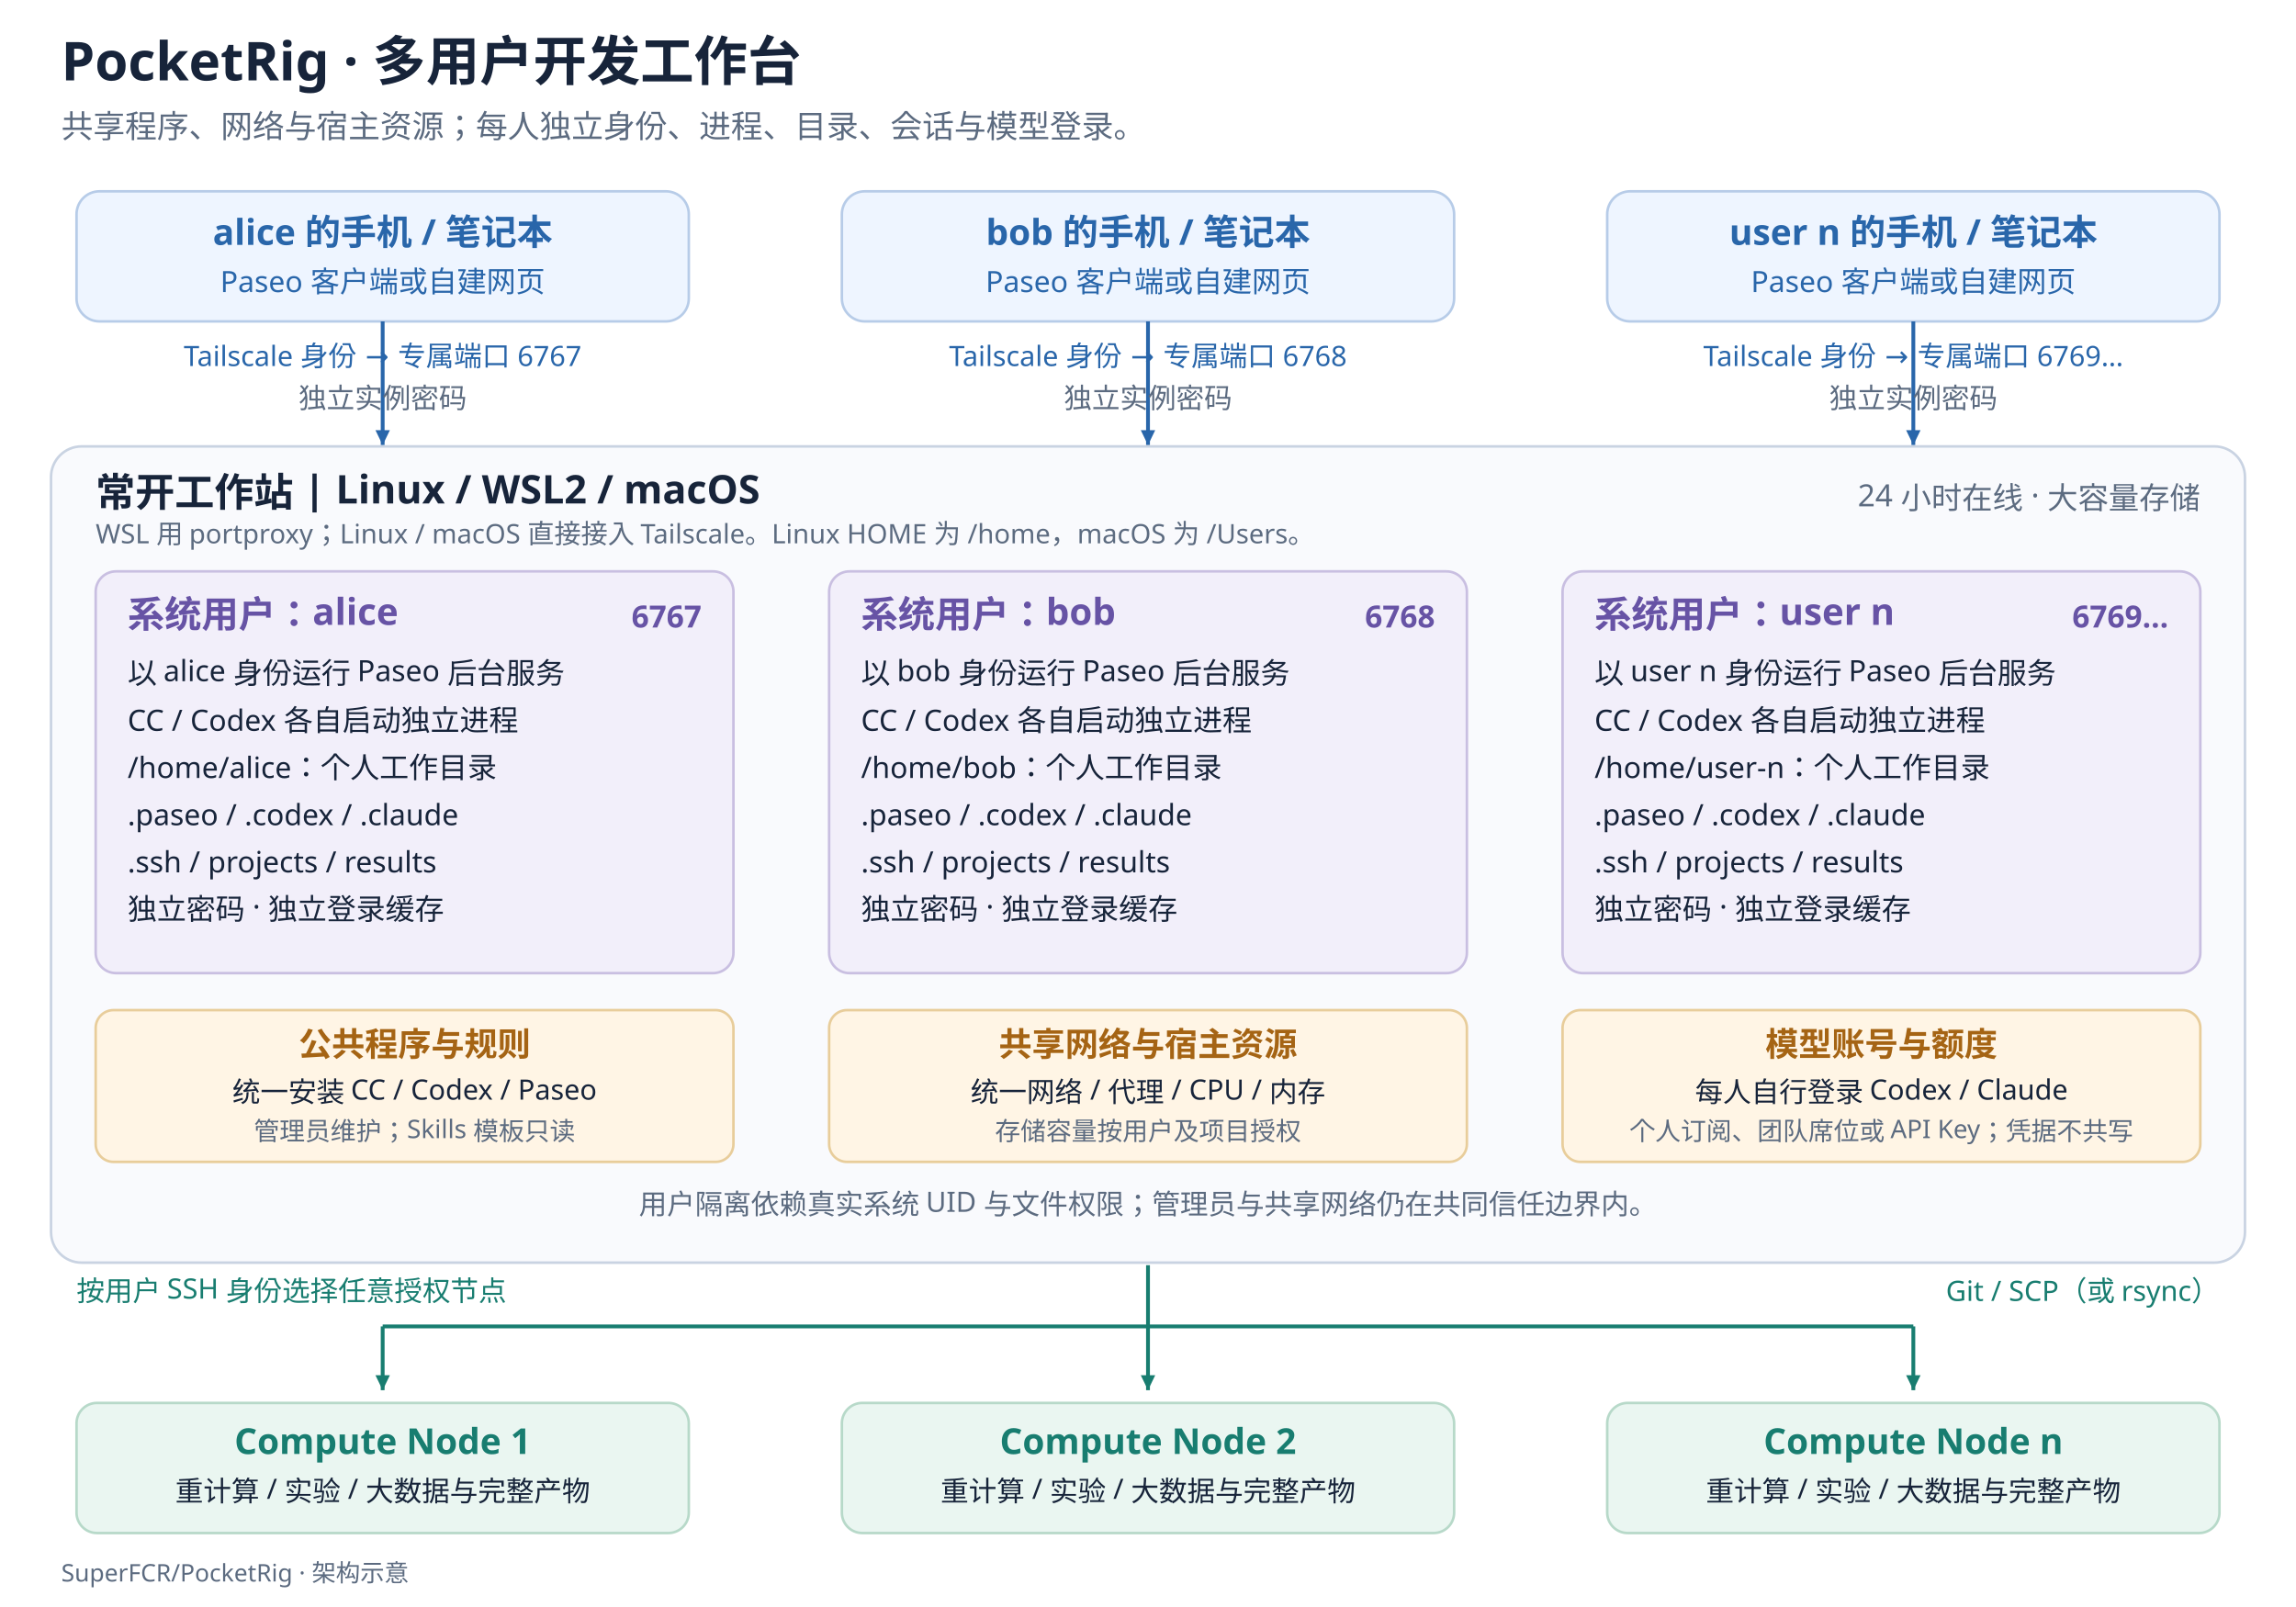
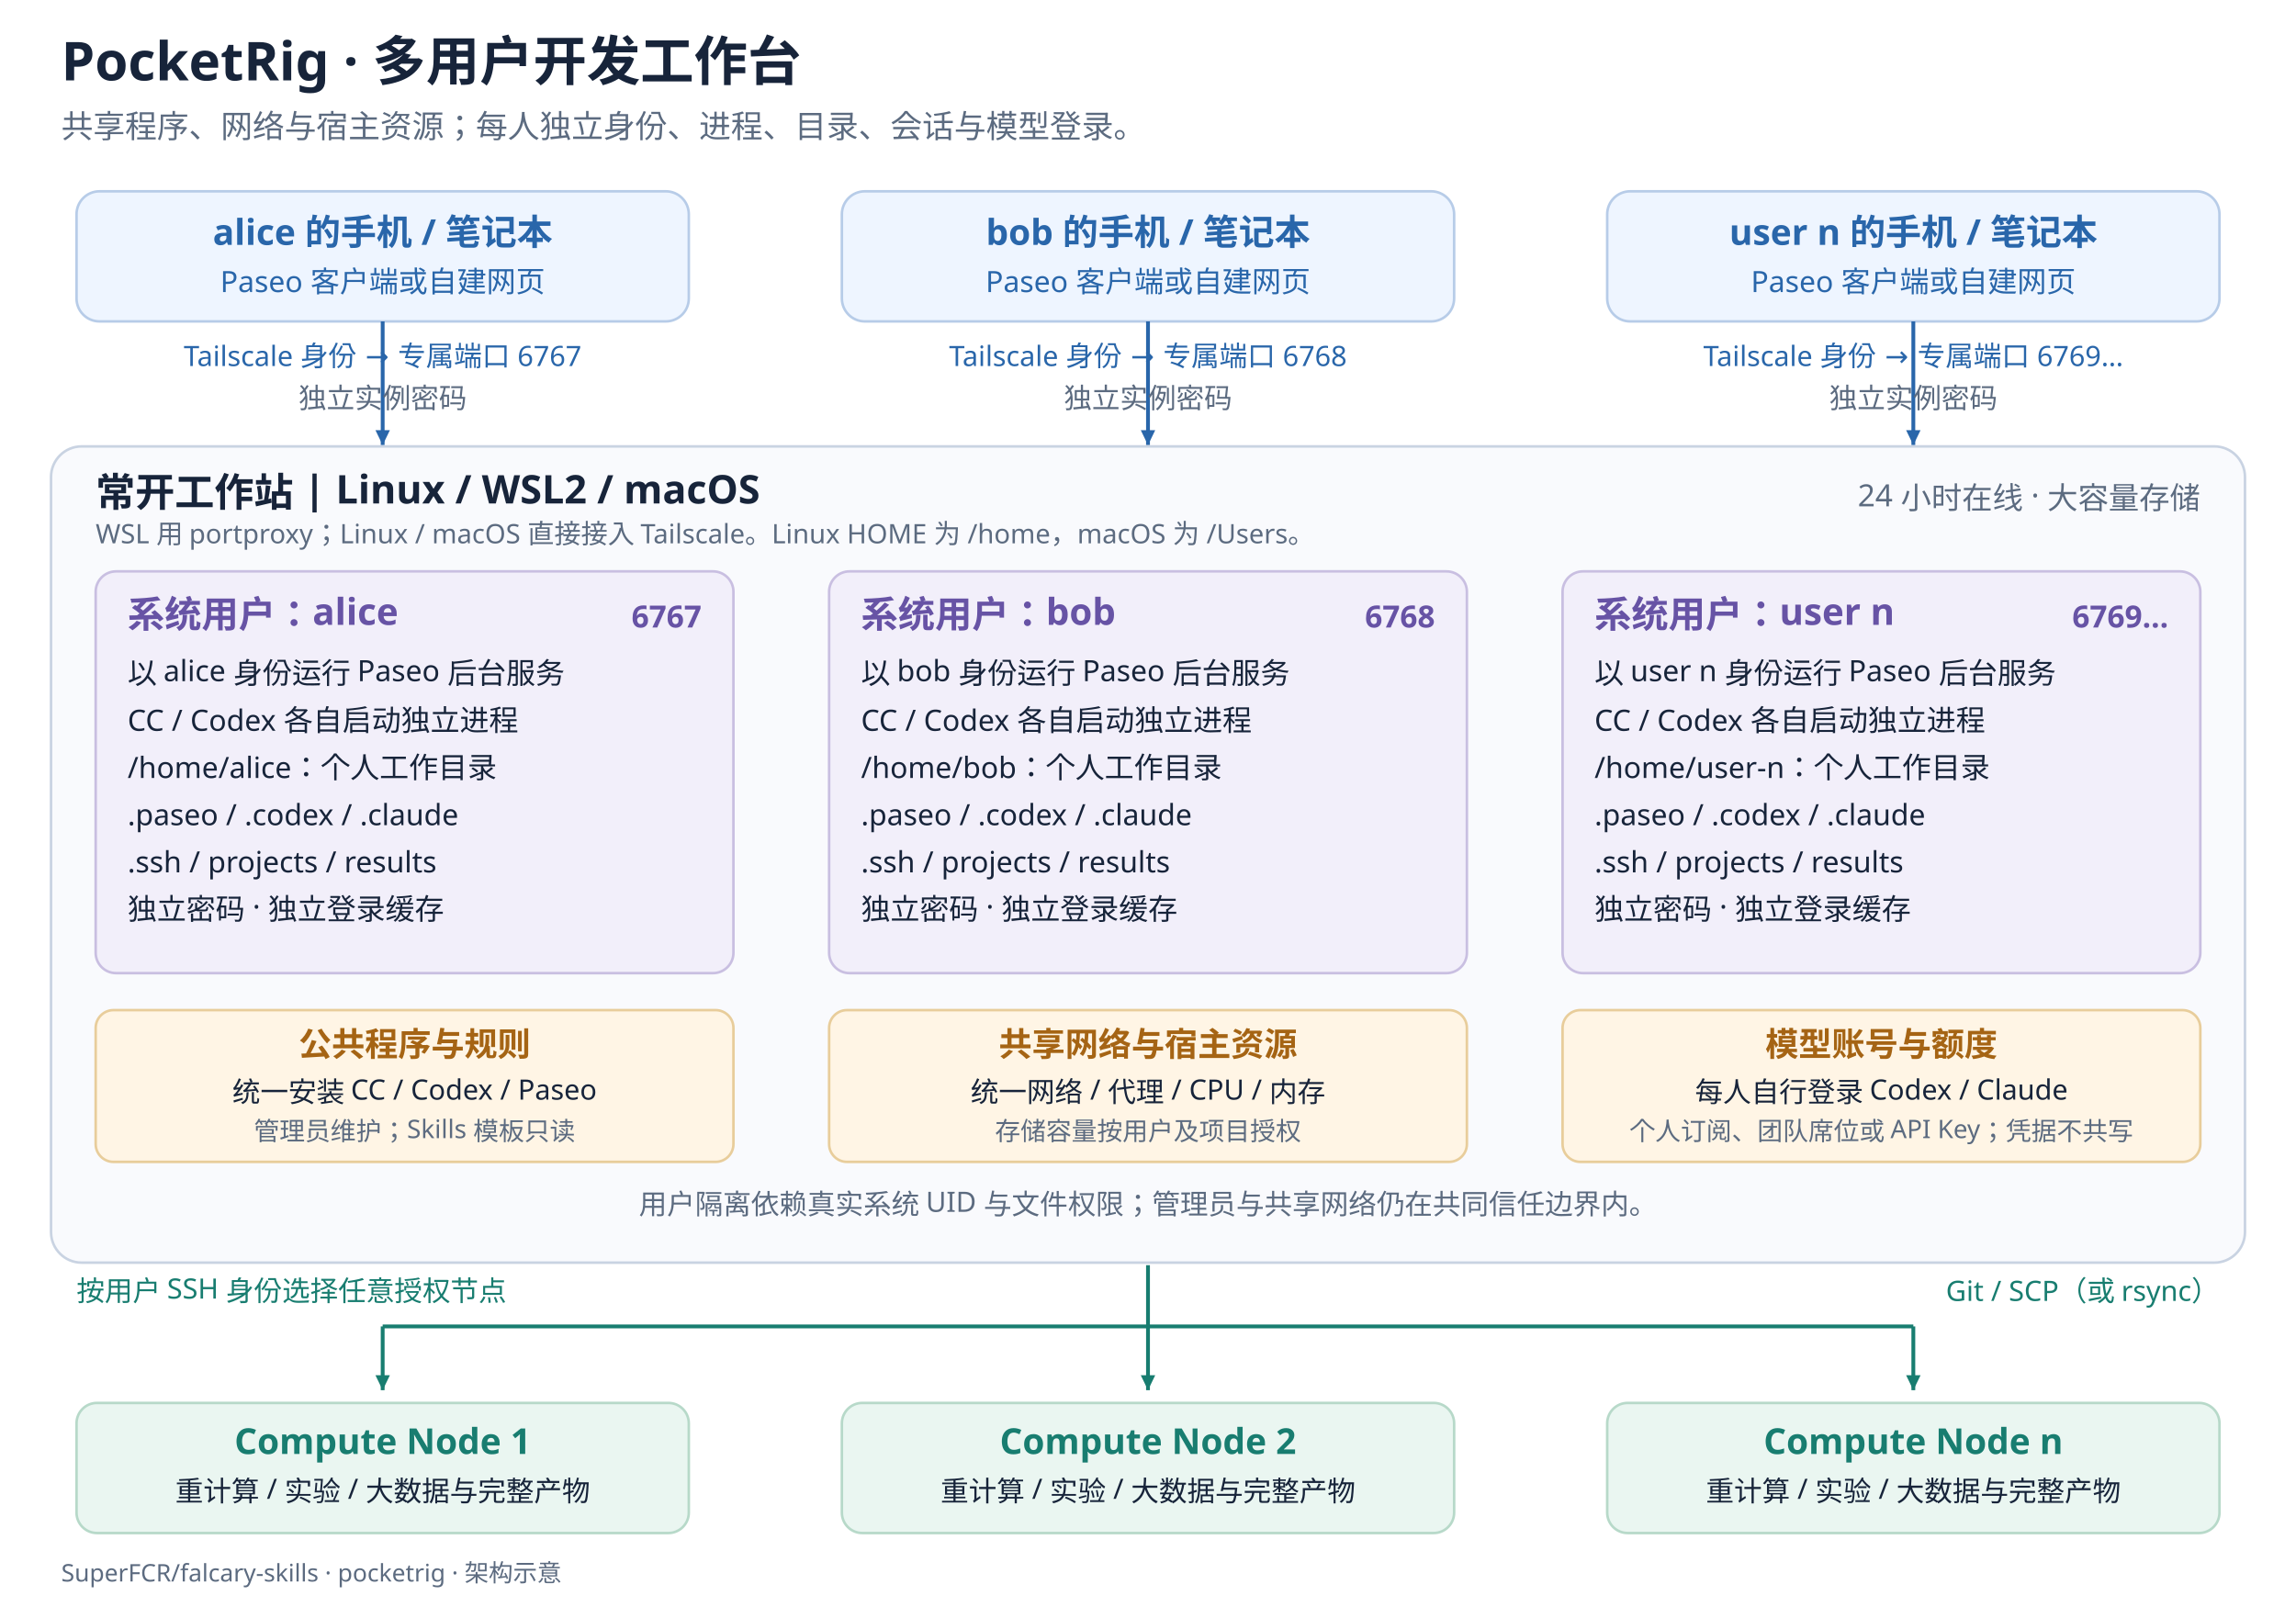
<svg xmlns="http://www.w3.org/2000/svg" width="1800" height="1260" viewBox="0 0 1800 1260">
  <style>text{font-family:"Heiti SC","PingFang SC","Microsoft YaHei",sans-serif}</style>
  <rect x="0" y="0" width="1800" height="1260" rx="0" fill="#FFFFFF" stroke="#FFFFFF" stroke-width="2" />
  <text x="48" y="63" font-size="42" fill="#17243A" font-weight="600" text-anchor="start">PocketRig · 多用户开发工作台</text>
  <text x="48" y="108" font-size="25" fill="#5C6B80" font-weight="400" text-anchor="start">共享程序、网络与宿主资源；每人独立身份、进程、目录、会话与模型登录。</text>
  <rect x="60" y="150" width="480" height="102" rx="18" fill="#EEF5FF" stroke="#B7CCE8" stroke-width="2" />
  <text x="300" y="192" font-size="28" fill="#2966AA" font-weight="600" text-anchor="middle">alice 的手机 / 笔记本</text>
  <text x="300" y="229" font-size="23" fill="#2966AA" font-weight="400" text-anchor="middle">Paseo 客户端或自建网页</text>
  <line x1="300" y1="252" x2="300" y2="349" stroke="#2966AA" stroke-width="3" />
  <polygon points="300,349 294.345,337.294 305.655,337.294" fill="#2966AA" />
  <text x="300" y="287" font-size="22" fill="#2966AA" font-weight="400" text-anchor="middle">Tailscale 身份 → 专属端口 6767</text>
  <text x="300" y="320" font-size="22" fill="#5C6B80" font-weight="400" text-anchor="middle">独立实例密码</text>
  <rect x="660" y="150" width="480" height="102" rx="18" fill="#EEF5FF" stroke="#B7CCE8" stroke-width="2" />
  <text x="900" y="192" font-size="28" fill="#2966AA" font-weight="600" text-anchor="middle">bob 的手机 / 笔记本</text>
  <text x="900" y="229" font-size="23" fill="#2966AA" font-weight="400" text-anchor="middle">Paseo 客户端或自建网页</text>
  <line x1="900" y1="252" x2="900" y2="349" stroke="#2966AA" stroke-width="3" />
  <polygon points="900,349 894.345,337.294 905.655,337.294" fill="#2966AA" />
  <text x="900" y="287" font-size="22" fill="#2966AA" font-weight="400" text-anchor="middle">Tailscale 身份 → 专属端口 6768</text>
  <text x="900" y="320" font-size="22" fill="#5C6B80" font-weight="400" text-anchor="middle">独立实例密码</text>
  <rect x="1260" y="150" width="480" height="102" rx="18" fill="#EEF5FF" stroke="#B7CCE8" stroke-width="2" />
  <text x="1500" y="192" font-size="28" fill="#2966AA" font-weight="600" text-anchor="middle">user n 的手机 / 笔记本</text>
  <text x="1500" y="229" font-size="23" fill="#2966AA" font-weight="400" text-anchor="middle">Paseo 客户端或自建网页</text>
  <line x1="1500" y1="252" x2="1500" y2="349" stroke="#2966AA" stroke-width="3" />
  <polygon points="1500,349 1494.345,337.294 1505.655,337.294" fill="#2966AA" />
  <text x="1500" y="287" font-size="22" fill="#2966AA" font-weight="400" text-anchor="middle">Tailscale 身份 → 专属端口 6769…</text>
  <text x="1500" y="320" font-size="22" fill="#5C6B80" font-weight="400" text-anchor="middle">独立实例密码</text>
  <rect x="40" y="350" width="1720" height="640" rx="24" fill="#F9FAFD" stroke="#C9D3E2" stroke-width="2" />
  <text x="75" y="397" font-size="31" fill="#17243A" font-weight="600" text-anchor="start">常开工作站  |  Linux / WSL2 / macOS</text>
  <text x="1725" y="397" font-size="24" fill="#5C6B80" font-weight="400" text-anchor="end">24 小时在线 · 大容量存储</text>
  <text x="75" y="426" font-size="21" fill="#5C6B80" font-weight="400" text-anchor="start">WSL 用 portproxy；Linux / macOS 直接接入 Tailscale。Linux HOME 为 /home，macOS 为 /Users。</text>
  <rect x="75" y="448" width="500" height="315" rx="16" fill="#F2EFFA" stroke="#C9BFE1" stroke-width="2" />
  <text x="100" y="492" font-size="29" fill="#6753A5" font-weight="600" text-anchor="start">系统用户：alice</text>
  <text x="550" y="492" font-size="24" fill="#6753A5" font-weight="600" text-anchor="end">6767</text>
  <text x="100" y="536" font-size="23" fill="#17243A" font-weight="400" text-anchor="start">以 alice 身份运行 Paseo 后台服务</text>
  <text x="100" y="573" font-size="23" fill="#17243A" font-weight="400" text-anchor="start">CC / Codex 各自启动独立进程</text>
  <text x="100" y="610" font-size="23" fill="#17243A" font-weight="400" text-anchor="start">/home/alice：个人工作目录</text>
  <text x="100" y="647" font-size="23" fill="#17243A" font-weight="400" text-anchor="start">.paseo / .codex / .claude</text>
  <text x="100" y="684" font-size="23" fill="#17243A" font-weight="400" text-anchor="start">.ssh / projects / results</text>
  <text x="100" y="721" font-size="23" fill="#17243A" font-weight="400" text-anchor="start">独立密码 · 独立登录缓存</text>
  <rect x="650" y="448" width="500" height="315" rx="16" fill="#F2EFFA" stroke="#C9BFE1" stroke-width="2" />
  <text x="675" y="492" font-size="29" fill="#6753A5" font-weight="600" text-anchor="start">系统用户：bob</text>
  <text x="1125" y="492" font-size="24" fill="#6753A5" font-weight="600" text-anchor="end">6768</text>
  <text x="675" y="536" font-size="23" fill="#17243A" font-weight="400" text-anchor="start">以 bob 身份运行 Paseo 后台服务</text>
  <text x="675" y="573" font-size="23" fill="#17243A" font-weight="400" text-anchor="start">CC / Codex 各自启动独立进程</text>
  <text x="675" y="610" font-size="23" fill="#17243A" font-weight="400" text-anchor="start">/home/bob：个人工作目录</text>
  <text x="675" y="647" font-size="23" fill="#17243A" font-weight="400" text-anchor="start">.paseo / .codex / .claude</text>
  <text x="675" y="684" font-size="23" fill="#17243A" font-weight="400" text-anchor="start">.ssh / projects / results</text>
  <text x="675" y="721" font-size="23" fill="#17243A" font-weight="400" text-anchor="start">独立密码 · 独立登录缓存</text>
  <rect x="1225" y="448" width="500" height="315" rx="16" fill="#F2EFFA" stroke="#C9BFE1" stroke-width="2" />
  <text x="1250" y="492" font-size="29" fill="#6753A5" font-weight="600" text-anchor="start">系统用户：user n</text>
  <text x="1700" y="492" font-size="24" fill="#6753A5" font-weight="600" text-anchor="end">6769…</text>
  <text x="1250" y="536" font-size="23" fill="#17243A" font-weight="400" text-anchor="start">以 user n 身份运行 Paseo 后台服务</text>
  <text x="1250" y="573" font-size="23" fill="#17243A" font-weight="400" text-anchor="start">CC / Codex 各自启动独立进程</text>
  <text x="1250" y="610" font-size="23" fill="#17243A" font-weight="400" text-anchor="start">/home/user-n：个人工作目录</text>
  <text x="1250" y="647" font-size="23" fill="#17243A" font-weight="400" text-anchor="start">.paseo / .codex / .claude</text>
  <text x="1250" y="684" font-size="23" fill="#17243A" font-weight="400" text-anchor="start">.ssh / projects / results</text>
  <text x="1250" y="721" font-size="23" fill="#17243A" font-weight="400" text-anchor="start">独立密码 · 独立登录缓存</text>
  <rect x="75" y="792" width="500" height="119" rx="14" fill="#FFF5E5" stroke="#E8CD9B" stroke-width="2" />
  <text x="325" y="828" font-size="26" fill="#A56414" font-weight="600" text-anchor="middle">公共程序与规则</text>
  <text x="325" y="864" font-size="22" fill="#17243A" font-weight="400" text-anchor="middle">统一安装 CC / Codex / Paseo</text>
  <text x="325" y="894" font-size="20" fill="#5C6B80" font-weight="400" text-anchor="middle">管理员维护；Skills 模板只读</text>
  <rect x="650" y="792" width="500" height="119" rx="14" fill="#FFF5E5" stroke="#E8CD9B" stroke-width="2" />
  <text x="900" y="828" font-size="26" fill="#A56414" font-weight="600" text-anchor="middle">共享网络与宿主资源</text>
  <text x="900" y="864" font-size="22" fill="#17243A" font-weight="400" text-anchor="middle">统一网络 / 代理 / CPU / 内存</text>
  <text x="900" y="894" font-size="20" fill="#5C6B80" font-weight="400" text-anchor="middle">存储容量按用户及项目授权</text>
  <rect x="1225" y="792" width="500" height="119" rx="14" fill="#FFF5E5" stroke="#E8CD9B" stroke-width="2" />
  <text x="1475" y="828" font-size="26" fill="#A56414" font-weight="600" text-anchor="middle">模型账号与额度</text>
  <text x="1475" y="864" font-size="22" fill="#17243A" font-weight="400" text-anchor="middle">每人自行登录 Codex / Claude</text>
  <text x="1475" y="894" font-size="20" fill="#5C6B80" font-weight="400" text-anchor="middle">个人订阅、团队席位或 API Key；凭据不共写</text>
  <text x="900" y="952" font-size="22" fill="#5C6B80" font-weight="400" text-anchor="middle">用户隔离依赖真实系统 UID 与文件权限；管理员与共享网络仍在共同信任边界内。</text>
  <line x1="900" y1="992" x2="900" y2="1040" stroke="#187D70" stroke-width="3" />
  <line x1="300" y1="1040" x2="1500" y2="1040" stroke="#187D70" stroke-width="3" />
  <text x="60" y="1020" font-size="22" fill="#187D70" font-weight="400" text-anchor="start">按用户 SSH 身份选择任意授权节点</text>
  <text x="1740" y="1020" font-size="22" fill="#187D70" font-weight="400" text-anchor="end">Git / SCP（或 rsync）</text>
  <line x1="300" y1="1040" x2="300" y2="1090" stroke="#187D70" stroke-width="3" />
  <polygon points="300,1090 294.345,1078.294 305.655,1078.294" fill="#187D70" />
  <rect x="60" y="1100" width="480" height="102" rx="16" fill="#EAF6F1" stroke="#B7D9C9" stroke-width="2" />
  <text x="300" y="1140" font-size="28" fill="#187D70" font-weight="600" text-anchor="middle">Compute Node 1</text>
  <text x="300" y="1177" font-size="22" fill="#17243A" font-weight="400" text-anchor="middle">重计算 / 实验 / 大数据与完整产物</text>
  <line x1="900" y1="1040" x2="900" y2="1090" stroke="#187D70" stroke-width="3" />
  <polygon points="900,1090 894.345,1078.294 905.655,1078.294" fill="#187D70" />
  <rect x="660" y="1100" width="480" height="102" rx="16" fill="#EAF6F1" stroke="#B7D9C9" stroke-width="2" />
  <text x="900" y="1140" font-size="28" fill="#187D70" font-weight="600" text-anchor="middle">Compute Node 2</text>
  <text x="900" y="1177" font-size="22" fill="#17243A" font-weight="400" text-anchor="middle">重计算 / 实验 / 大数据与完整产物</text>
  <line x1="1500" y1="1040" x2="1500" y2="1090" stroke="#187D70" stroke-width="3" />
  <polygon points="1500,1090 1494.345,1078.294 1505.655,1078.294" fill="#187D70" />
  <rect x="1260" y="1100" width="480" height="102" rx="16" fill="#EAF6F1" stroke="#B7D9C9" stroke-width="2" />
  <text x="1500" y="1140" font-size="28" fill="#187D70" font-weight="600" text-anchor="middle">Compute Node n</text>
  <text x="1500" y="1177" font-size="22" fill="#17243A" font-weight="400" text-anchor="middle">重计算 / 实验 / 大数据与完整产物</text>
-   <text x="48" y="1240" font-size="19" fill="#5C6B80" font-weight="400" text-anchor="start">SuperFCR/PocketRig · 架构示意</text>
+   <text x="48" y="1240" font-size="19" fill="#5C6B80" font-weight="400" text-anchor="start">SuperFCR/falcary-skills · pocketrig · 架构示意</text>
</svg>
